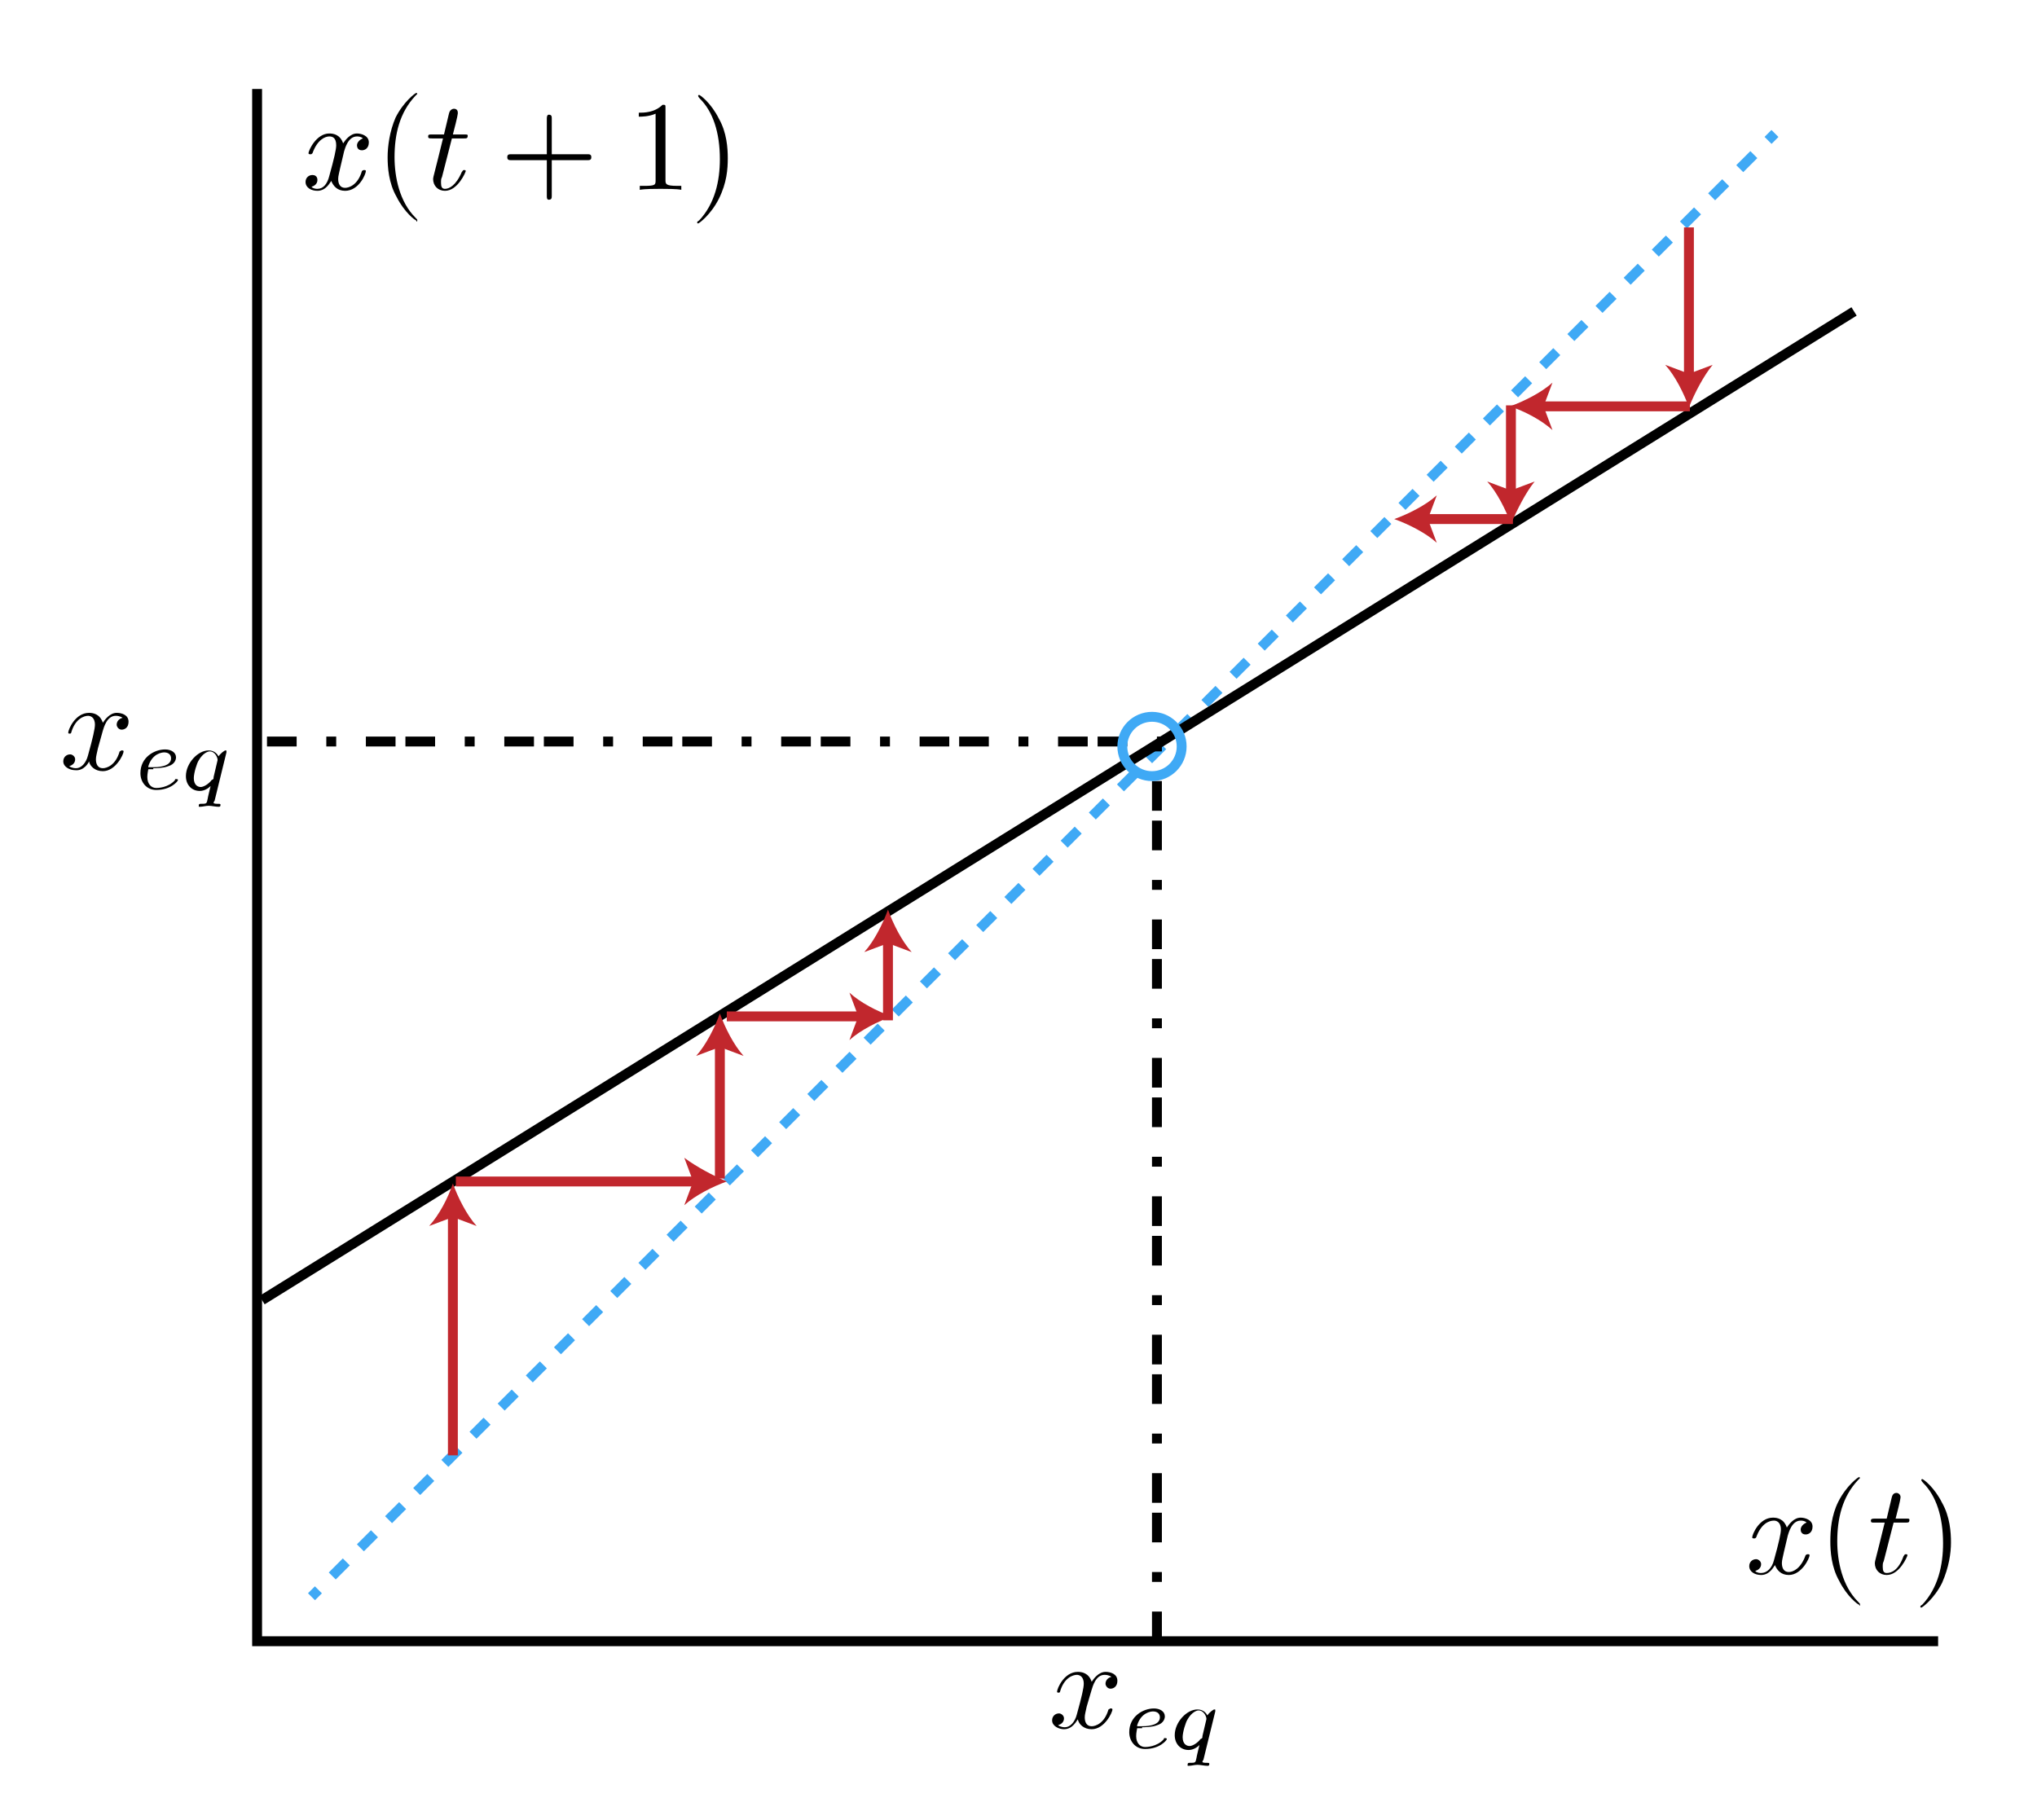
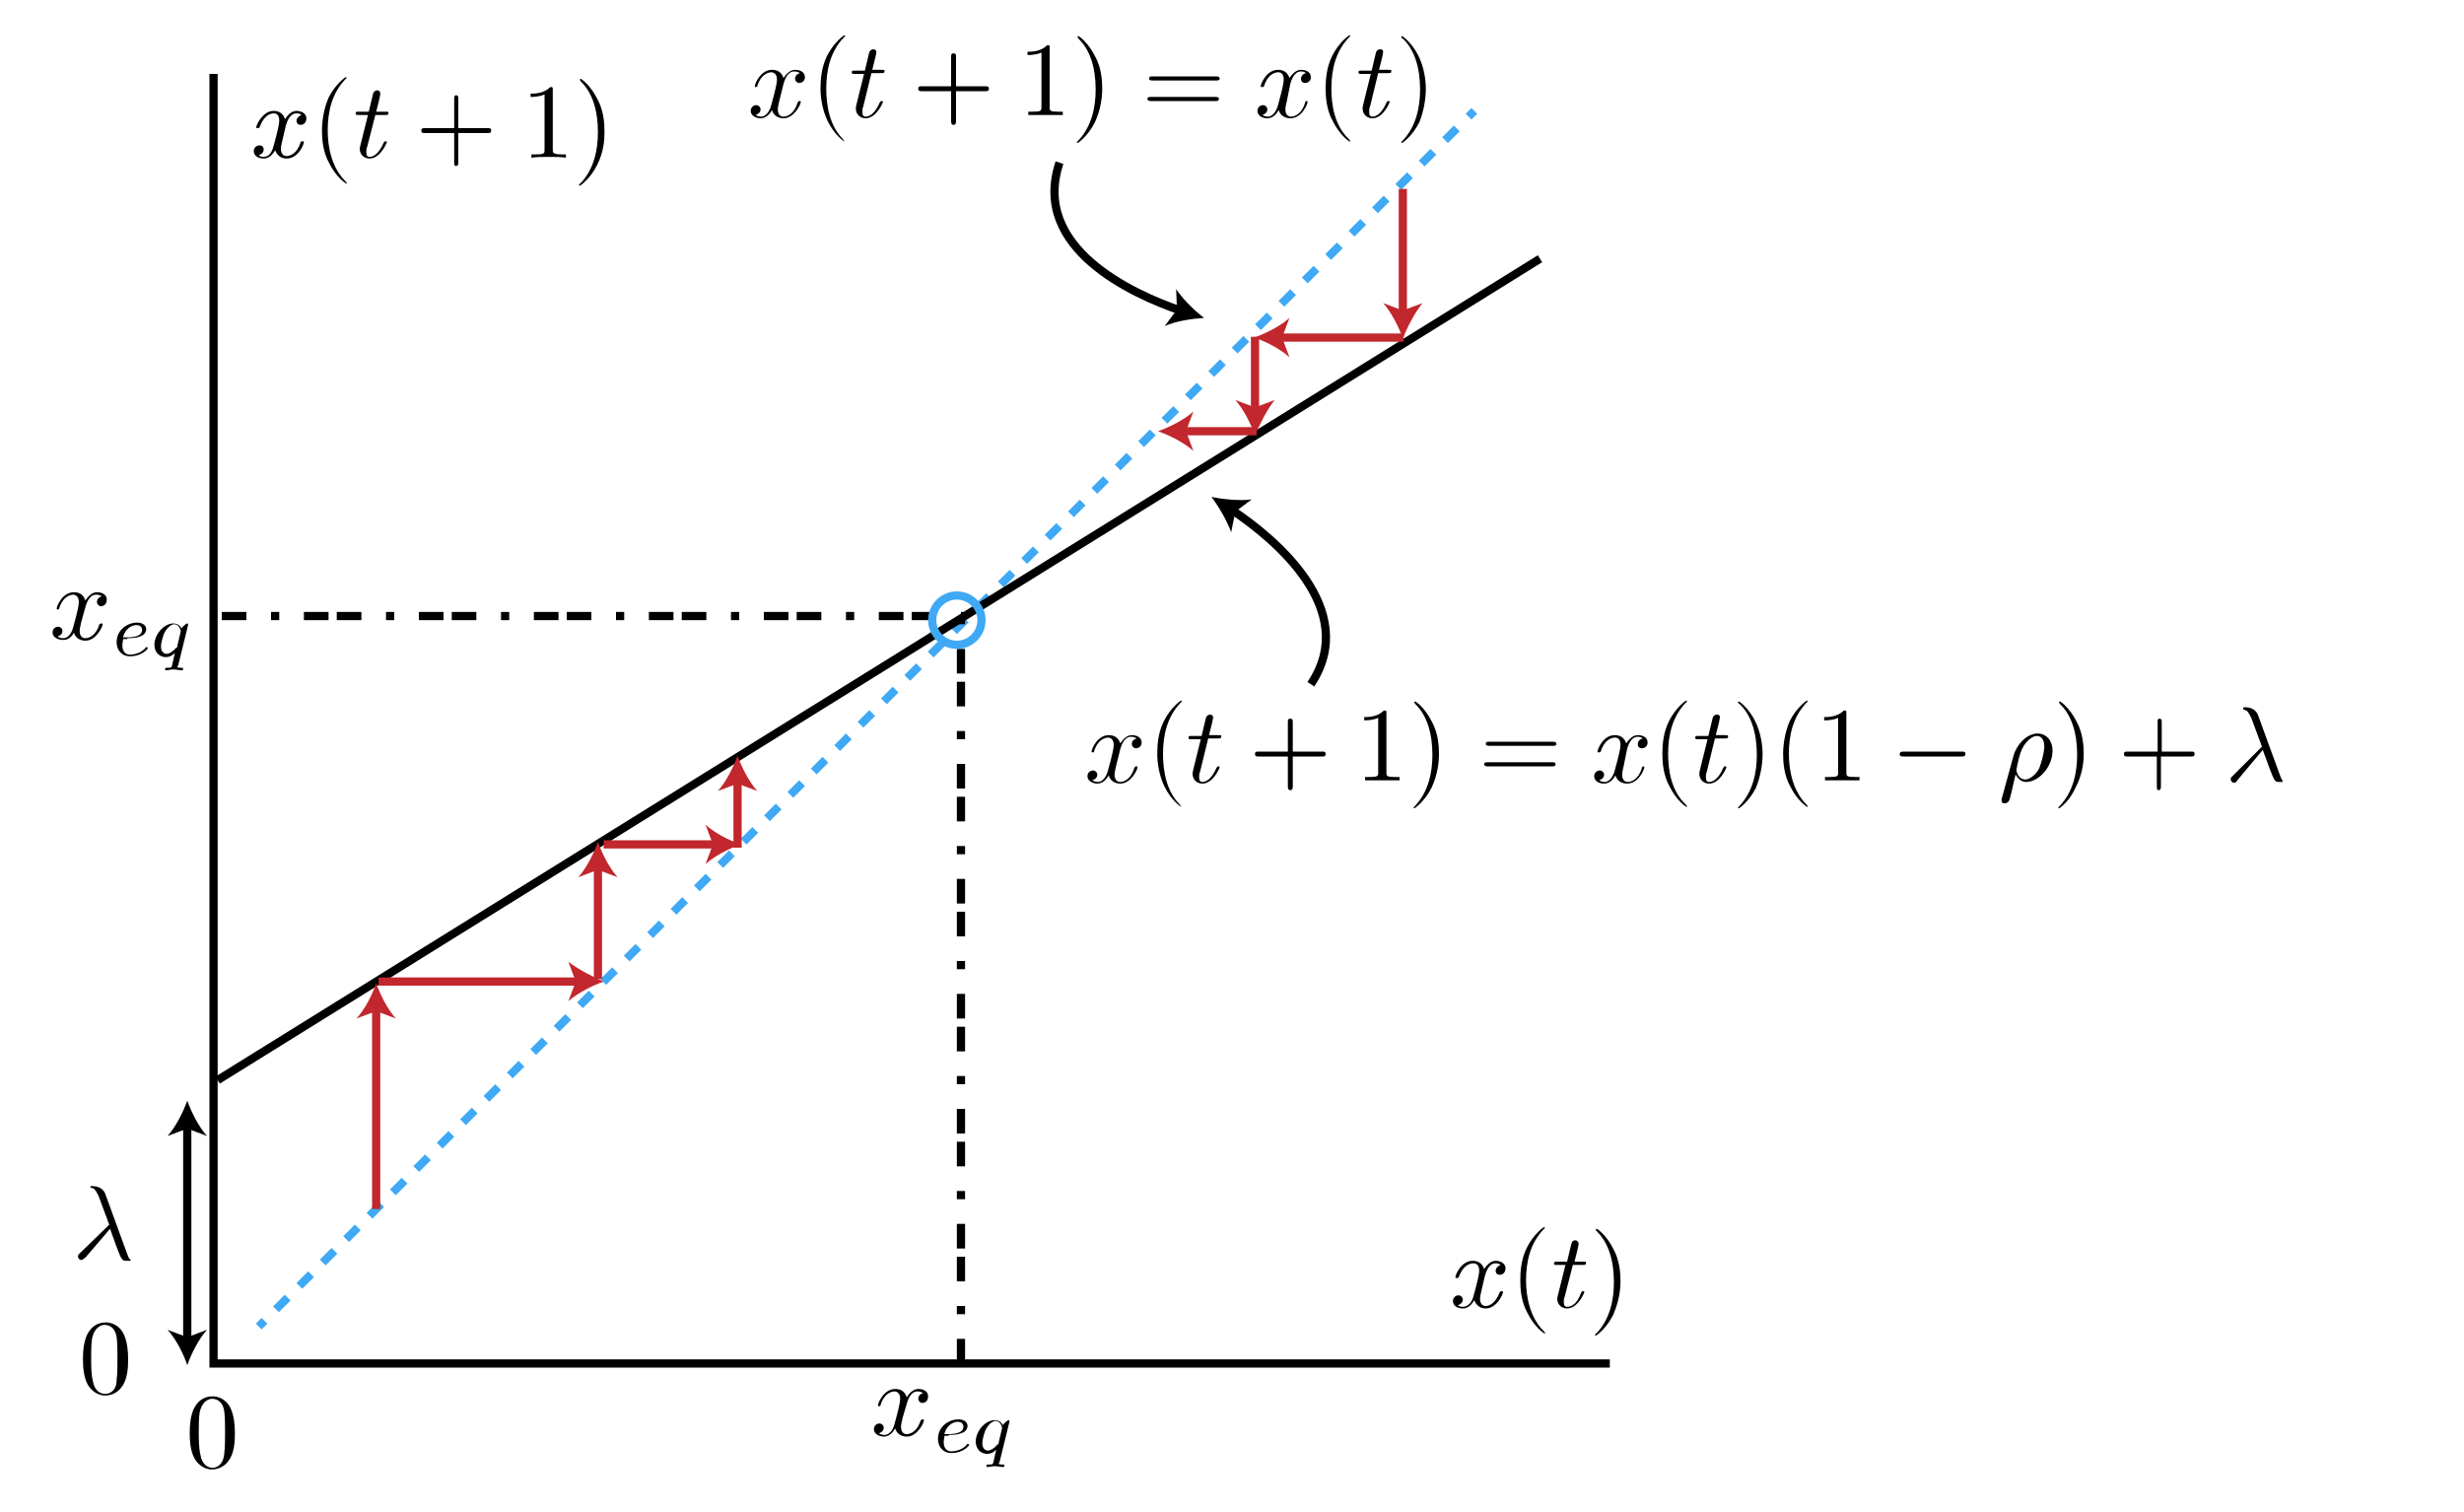
- <svg xmlns="http://www.w3.org/2000/svg" xmlns:xlink="http://www.w3.org/1999/xlink" version="1.1" id="Layer_1" x="0px" y="0px" viewBox="0 0 206 184" style="enable-background:new 0 0 206 184;" xml:space="preserve">
+ <svg xmlns="http://www.w3.org/2000/svg" xmlns:xlink="http://www.w3.org/1999/xlink" version="1.1" id="Layer_1" x="0px" y="0px" viewBox="0 0 300 184" style="enable-background:new 0 0 300 184;" xml:space="preserve">
  <style type="text/css">
	.st0{fill:none;stroke:#000000;stroke-miterlimit:10;}
	.st1{fill:none;stroke:#3FA9F5;stroke-miterlimit:10;}
	.st2{fill:none;stroke:#3FA9F5;stroke-miterlimit:10;stroke-dasharray:2.013,2.013;}
	.st3{clip-path:url(#SVGID_2_);}
	.st4{clip-path:url(#SVGID_4_);}
	.st5{clip-path:url(#SVGID_6_);}
	.st6{clip-path:url(#SVGID_8_);}
	.st7{fill:none;stroke:#000000;stroke-miterlimit:10;stroke-dasharray:3,3,1;}
	.st8{fill:none;stroke:#C1272D;stroke-miterlimit:10;}
	.st9{fill:#C1272D;}
+ 	.st10{clip-path:url(#SVGID_10_);}
+ 	.st11{clip-path:url(#SVGID_12_);}
+ 	.st12{clip-path:url(#SVGID_14_);}
+ 	.st13{clip-path:url(#SVGID_16_);}
+ 	.st14{clip-path:url(#SVGID_18_);}
</style>
  <polyline class="st0" points="26,9 26,166 196,166 " />
  <g>
    <g>
      <line class="st1" x1="31.5" y1="161.5" x2="32.2" y2="160.8" />
      <line class="st2" x1="33.6" y1="159.4" x2="178.1" y2="14.9" />
      <line class="st1" x1="178.8" y1="14.2" x2="179.5" y2="13.5" />
    </g>
  </g>
  <line class="st0" x1="26.5" y1="131.5" x2="187.5" y2="31.5" />
  <g>
    <defs>
      <rect id="SVGID_1_" x="29.9" y="9.2" width="44" height="14" />
    </defs>
    <clipPath id="SVGID_2_">
      <use xlink:href="#SVGID_1_" style="overflow:visible;" />
    </clipPath>
    <path class="st3" d="M34.8,15.3c0.1-0.3,0.4-1.5,1.3-1.5c0.1,0,0.4,0,0.6,0.2c-0.3,0.1-0.6,0.4-0.6,0.7c0,0.2,0.1,0.5,0.5,0.5   c0.3,0,0.7-0.2,0.7-0.8c0-0.7-0.8-0.9-1.2-0.9c-0.7,0-1.2,0.7-1.4,1c-0.3-0.9-1-1-1.4-1c-1.3,0-2.1,1.7-2.1,2   c0,0.1,0.1,0.1,0.2,0.1c0.1,0,0.1,0,0.2-0.1c0.5-1.4,1.3-1.7,1.7-1.7c0.3,0,0.7,0.1,0.7,0.9c0,0.4-0.2,1.3-0.7,3.1   c-0.2,0.8-0.6,1.3-1.2,1.3c-0.1,0-0.4,0-0.6-0.2c0.3-0.1,0.6-0.3,0.6-0.7s-0.3-0.5-0.5-0.5c-0.4,0-0.7,0.3-0.7,0.7   c0,0.6,0.6,0.9,1.2,0.9c0.9,0,1.3-0.9,1.4-1c0.2,0.5,0.6,1,1.4,1c1.4,0,2.1-1.7,2.1-2c0-0.1-0.1-0.1-0.2-0.1   c-0.1,0-0.2,0.1-0.2,0.1c-0.4,1.4-1.3,1.7-1.7,1.7c-0.5,0-0.7-0.4-0.7-0.9c0-0.3,0.1-0.6,0.2-1.1L34.8,15.3" />
    <path class="st3" d="M42.2,22.3c0-0.1,0-0.1-0.2-0.3c-1.6-1.6-2.1-4.1-2.1-6.1c0-2.3,0.5-4.5,2.1-6.2c0.2-0.2,0.2-0.2,0.2-0.2   c0-0.1-0.1-0.1-0.1-0.1c-0.1,0-1.3,0.9-2.1,2.5c-0.6,1.4-0.8,2.9-0.8,4c0,1,0.1,2.6,0.9,4c0.8,1.6,1.9,2.4,2,2.4   C42.1,22.5,42.2,22.4,42.2,22.3" />
    <path class="st3" d="M45.7,14h1.2c0.3,0,0.4,0,0.4-0.3c0-0.1-0.1-0.1-0.4-0.1h-1.1c0.5-1.9,0.5-2.1,0.5-2.2c0-0.2-0.1-0.4-0.4-0.4   c0,0-0.4,0-0.5,0.5l-0.5,2.1h-1.2c-0.3,0-0.4,0-0.4,0.2c0,0.2,0.1,0.2,0.4,0.2h1.1c-0.9,3.7-1,3.9-1,4.1c0,0.7,0.5,1.2,1.2,1.2   c1.3,0,2.1-1.9,2.1-2c0-0.1-0.1-0.1-0.2-0.1c-0.1,0-0.1,0.1-0.2,0.2c-0.6,1.4-1.3,1.7-1.7,1.7c-0.3,0-0.4-0.2-0.4-0.6   c0-0.3,0-0.4,0.1-0.6L45.7,14" />
    <path class="st3" d="M55.8,16.2h3.6c0.2,0,0.4,0,0.4-0.3s-0.2-0.3-0.4-0.3h-3.6v-3.6c0-0.2,0-0.4-0.3-0.4c-0.2,0-0.2,0.3-0.2,0.4   v3.6h-3.6c-0.2,0-0.4,0-0.4,0.3s0.2,0.3,0.4,0.3h3.6v3.6c0,0.2,0,0.4,0.2,0.4c0.3,0,0.3-0.2,0.3-0.4V16.2" />
    <path class="st3" d="M67.3,10.9c0-0.3,0-0.3-0.3-0.3c-0.8,0.8-1.9,0.8-2.4,0.8v0.4c0.3,0,1,0,1.7-0.3v6.7c0,0.5,0,0.6-1.2,0.6h-0.4   v0.4c0.5-0.1,1.6-0.1,2.1-0.1c0.5,0,1.7,0,2.1,0.1v-0.4h-0.4c-1.2,0-1.2-0.2-1.2-0.6V10.9" />
    <path class="st3" d="M73.6,16c0-1-0.1-2.6-0.9-4c-0.8-1.6-1.9-2.4-2-2.4c-0.1,0-0.1,0.1-0.1,0.1c0,0,0,0.1,0.2,0.3   c1.3,1.3,2,3.4,2,6.1c0,2.2-0.5,4.5-2.1,6.2c-0.2,0.1-0.2,0.2-0.2,0.2c0,0.1,0.1,0.1,0.1,0.1c0.1,0,1.3-0.9,2.1-2.5   C73.5,18.5,73.6,17.1,73.6,16" />
  </g>
  <g>
    <defs>
      <rect id="SVGID_3_" x="176.3" y="149.2" width="21" height="14" />
    </defs>
    <clipPath id="SVGID_4_">
      <use xlink:href="#SVGID_3_" style="overflow:visible;" />
    </clipPath>
    <path class="st4" d="M180.8,155.3c0.1-0.3,0.4-1.5,1.3-1.5c0.1,0,0.4,0,0.6,0.2c-0.3,0.1-0.6,0.4-0.6,0.7c0,0.2,0.1,0.5,0.5,0.5   c0.3,0,0.7-0.2,0.7-0.8c0-0.7-0.8-0.9-1.2-0.9c-0.7,0-1.2,0.7-1.4,1c-0.3-0.9-1-1-1.4-1c-1.4,0-2.1,1.7-2.1,2   c0,0.1,0.1,0.1,0.2,0.1c0.1,0,0.1,0,0.2-0.1c0.5-1.4,1.3-1.7,1.8-1.7c0.2,0,0.7,0.1,0.7,0.9c0,0.4-0.2,1.3-0.7,3.1   c-0.2,0.8-0.7,1.3-1.3,1.3c-0.1,0-0.4,0-0.6-0.2c0.3-0.1,0.6-0.3,0.6-0.7c0-0.3-0.3-0.5-0.5-0.5c-0.4,0-0.7,0.3-0.7,0.7   c0,0.6,0.6,0.9,1.2,0.9c0.9,0,1.3-0.9,1.4-1c0.2,0.5,0.6,1,1.4,1c1.3,0,2.1-1.7,2.1-2c0-0.1-0.1-0.1-0.2-0.1   c-0.1,0-0.2,0.1-0.2,0.1c-0.5,1.4-1.3,1.7-1.7,1.7c-0.5,0-0.7-0.4-0.7-0.9c0-0.3,0.1-0.6,0.2-1.1L180.8,155.3" />
    <path class="st4" d="M188.1,162.3c0-0.1,0-0.1-0.2-0.3c-1.6-1.6-2.1-4.1-2.1-6.1c0-2.3,0.5-4.5,2.1-6.2c0.2-0.2,0.2-0.2,0.2-0.2   c0-0.1-0.1-0.1-0.1-0.1c-0.1,0-1.3,0.9-2.1,2.5c-0.7,1.4-0.8,2.9-0.8,4c0,1,0.1,2.6,0.9,4c0.8,1.6,1.9,2.4,2,2.4   C188.1,162.5,188.1,162.4,188.1,162.3" />
    <path class="st4" d="M191.5,154h1.2c0.3,0,0.4,0,0.4-0.3c0-0.1-0.1-0.1-0.3-0.1h-1.1c0.5-1.9,0.5-2.1,0.5-2.2   c0-0.2-0.2-0.4-0.4-0.4c-0.1,0-0.4,0-0.5,0.5l-0.5,2.1h-1.2c-0.2,0-0.4,0-0.4,0.2c0,0.2,0.1,0.2,0.3,0.2h1.1c-0.9,3.7-1,3.9-1,4.1   c0,0.7,0.5,1.2,1.2,1.2c1.3,0,2.1-1.9,2.1-2c0-0.1-0.1-0.1-0.2-0.1c-0.1,0-0.1,0.1-0.2,0.2c-0.5,1.4-1.2,1.7-1.7,1.7   c-0.3,0-0.4-0.2-0.4-0.6c0-0.3,0-0.4,0.1-0.6L191.5,154" />
    <path class="st4" d="M197.3,156c0-1-0.1-2.6-0.9-4c-0.8-1.6-1.9-2.4-2-2.4c-0.1,0-0.1,0.1-0.1,0.1c0,0,0,0.1,0.2,0.3   c1.3,1.3,2,3.4,2,6.1c0,2.2-0.5,4.5-2.1,6.2c-0.2,0.1-0.2,0.2-0.2,0.2c0,0.1,0.1,0.1,0.1,0.1c0.1,0,1.3-0.9,2.1-2.5   C197.1,158.5,197.3,157.1,197.3,156" />
  </g>
  <g>
    <defs>
      <rect id="SVGID_5_" x="106.1" y="168.3" width="17" height="10.8" />
    </defs>
    <clipPath id="SVGID_6_">
      <use xlink:href="#SVGID_5_" style="overflow:visible;" />
    </clipPath>
    <path class="st5" d="M110.4,170.9c0.1-0.3,0.4-1.5,1.3-1.5c0.1,0,0.4,0,0.7,0.2c-0.4,0.1-0.6,0.4-0.6,0.7c0,0.2,0.2,0.5,0.5,0.5   c0.3,0,0.7-0.2,0.7-0.8c0-0.7-0.7-0.9-1.2-0.9c-0.7,0-1.2,0.7-1.4,1c-0.3-0.9-1-1-1.4-1c-1.4,0-2.1,1.7-2.1,2   c0,0.1,0.1,0.1,0.1,0.1c0.1,0,0.2,0,0.2-0.1c0.4-1.4,1.3-1.7,1.7-1.7c0.2,0,0.7,0.1,0.7,0.9c0,0.4-0.2,1.3-0.7,3.1   c-0.2,0.8-0.7,1.3-1.2,1.3c-0.1,0-0.4,0-0.7-0.2c0.3-0.1,0.6-0.3,0.6-0.7c0-0.3-0.3-0.5-0.5-0.5c-0.4,0-0.7,0.3-0.7,0.7   c0,0.6,0.7,0.9,1.2,0.9c0.9,0,1.3-0.9,1.4-1c0.1,0.5,0.6,1,1.4,1c1.3,0,2.1-1.7,2.1-2c0-0.1-0.1-0.1-0.2-0.1   c-0.1,0-0.1,0.1-0.2,0.1c-0.4,1.4-1.3,1.7-1.7,1.7c-0.5,0-0.7-0.4-0.7-0.9c0-0.3,0.1-0.6,0.2-1.1L110.4,170.9" />
    <path class="st5" d="M115,174.5c0.4-1.3,1.4-1.4,1.6-1.4c0.4,0,0.7,0.2,0.7,0.6c0,0.9-1.5,0.9-1.9,0.9H115 M115.5,174.7   c0.2,0,1,0,1.5-0.2c0.7-0.2,0.8-0.7,0.8-0.9c0-0.5-0.5-0.8-1.1-0.8c-1.1,0-2.5,0.8-2.5,2.4c0,0.9,0.6,1.7,1.6,1.7   c1.5,0,2.2-0.9,2.2-1c0-0.1-0.1-0.1-0.2-0.1c-0.1,0-0.1,0-0.1,0.1c-0.7,0.8-1.8,0.8-1.9,0.8c-0.5,0-0.9-0.4-0.9-1.1   c0-0.1,0-0.3,0.1-0.8H115.5z" />
    <path class="st5" d="M121.6,175.6c0,0.2,0,0.2-0.2,0.3c-0.3,0.4-0.8,0.7-1.1,0.7c-0.3,0-0.7-0.2-0.7-0.9c0-0.5,0.3-1.5,0.5-1.8   c0.4-0.7,0.9-0.9,1.1-0.9c0.6,0,0.8,0.7,0.8,0.8c0,0,0,0.1,0,0.1L121.6,175.6 M122.9,173.1c0-0.1,0-0.1,0-0.1c0-0.1,0-0.1-0.1-0.1   c-0.1,0-0.5,0.3-0.7,0.6c-0.1-0.2-0.4-0.6-1-0.6c-1.1,0-2.3,1.3-2.3,2.6c0,0.9,0.6,1.5,1.4,1.5c0.5,0,0.9-0.3,1.1-0.5   c0,0-0.3,1.2-0.3,1.3c-0.1,0.5-0.1,0.5-0.7,0.5c-0.1,0-0.2,0-0.2,0.2c0,0.1,0,0.1,0.1,0.1c0.3,0,0.6-0.1,0.9-0.1   c0.3,0,0.7,0.1,1,0.1c0.1,0,0.2,0,0.2-0.2c0-0.1-0.1-0.1-0.2-0.1c-0.2,0-0.5,0-0.5-0.1c0,0,0-0.1,0.1-0.2L122.9,173.1z" />
  </g>
  <g>
    <defs>
      <rect id="SVGID_7_" x="6.1" y="71.3" width="17" height="10.8" />
    </defs>
    <clipPath id="SVGID_8_">
      <use xlink:href="#SVGID_7_" style="overflow:visible;" />
    </clipPath>
    <path class="st6" d="M10.4,73.9c0.1-0.3,0.4-1.5,1.3-1.5c0.1,0,0.4,0,0.7,0.2c-0.4,0.1-0.6,0.4-0.6,0.7c0,0.2,0.2,0.5,0.5,0.5   c0.3,0,0.7-0.2,0.7-0.8c0-0.7-0.7-0.9-1.2-0.9c-0.7,0-1.2,0.7-1.4,1c-0.3-0.9-1-1-1.4-1c-1.4,0-2.1,1.7-2.1,2   c0,0.1,0.1,0.1,0.1,0.1c0.1,0,0.2,0,0.2-0.1c0.4-1.4,1.3-1.7,1.7-1.7c0.2,0,0.7,0.1,0.7,0.9c0,0.4-0.2,1.3-0.7,3.1   c-0.2,0.8-0.7,1.3-1.2,1.3c-0.1,0-0.4,0-0.7-0.2c0.3-0.1,0.6-0.3,0.6-0.7c0-0.3-0.3-0.5-0.5-0.5c-0.4,0-0.7,0.3-0.7,0.7   c0,0.6,0.7,0.9,1.2,0.9C8.5,78,9,77.1,9,77c0.1,0.5,0.6,1,1.4,1c1.3,0,2.1-1.7,2.1-2c0-0.1-0.1-0.1-0.2-0.1c-0.1,0-0.1,0.1-0.2,0.1   c-0.4,1.4-1.3,1.7-1.7,1.7c-0.5,0-0.7-0.4-0.7-0.9c0-0.3,0.1-0.6,0.2-1.1L10.4,73.9" />
    <path class="st6" d="M15,77.5c0.4-1.3,1.4-1.4,1.6-1.4c0.4,0,0.7,0.2,0.7,0.6c0,0.9-1.5,0.9-1.9,0.9H15 M15.5,77.7   c0.2,0,1,0,1.5-0.2c0.7-0.2,0.8-0.7,0.8-0.9c0-0.5-0.5-0.8-1.1-0.8c-1.1,0-2.5,0.8-2.5,2.4c0,0.9,0.6,1.7,1.6,1.7   c1.5,0,2.2-0.9,2.2-1c0-0.1-0.1-0.1-0.2-0.1c-0.1,0-0.1,0-0.1,0.1c-0.7,0.8-1.8,0.8-1.9,0.8c-0.5,0-0.9-0.4-0.9-1.1   c0-0.1,0-0.3,0.1-0.8H15.5z" />
    <path class="st6" d="M21.6,78.6c0,0.2,0,0.2-0.2,0.3c-0.3,0.4-0.8,0.7-1.1,0.7c-0.3,0-0.7-0.2-0.7-0.9c0-0.5,0.3-1.5,0.5-1.8   c0.4-0.7,0.9-0.9,1.1-0.9c0.6,0,0.8,0.7,0.8,0.8c0,0,0,0.1,0,0.1L21.6,78.6 M22.9,76.1c0-0.1,0-0.1,0-0.1c0-0.1,0-0.1-0.1-0.1   c-0.1,0-0.5,0.3-0.7,0.6c-0.1-0.2-0.4-0.6-1-0.6c-1.1,0-2.3,1.3-2.3,2.6c0,0.9,0.6,1.5,1.4,1.5c0.5,0,0.9-0.3,1.1-0.5   c0,0-0.3,1.2-0.3,1.3c-0.1,0.5-0.1,0.5-0.7,0.5c-0.1,0-0.2,0-0.2,0.2c0,0.1,0,0.1,0.1,0.1c0.3,0,0.6-0.1,0.9-0.1   c0.3,0,0.7,0.1,1,0.1c0.1,0,0.2,0,0.2-0.2c0-0.1-0.1-0.1-0.2-0.1c-0.2,0-0.5,0-0.5-0.1c0,0,0-0.1,0.1-0.2L22.9,76.1z" />
  </g>
  <polyline class="st7" points="27,75 117,75 117,166 " />
  <g>
    <g>
      <line class="st8" x1="45.8" y1="147.2" x2="45.8" y2="122.8" />
      <g>
        <path class="st9" d="M45.8,119.7c0.5,1.4,1.4,3.2,2.4,4.3l-2.4-0.9l-2.4,0.9C44.4,122.9,45.3,121.2,45.8,119.7z" />
      </g>
    </g>
  </g>
  <g>
    <g>
      <line class="st8" x1="170.8" y1="23" x2="170.8" y2="38.1" />
      <g>
        <path class="st9" d="M170.8,41.2c-0.5-1.4-1.4-3.2-2.4-4.3l2.4,0.9l2.4-0.9C172.3,38,171.4,39.7,170.8,41.2z" />
      </g>
    </g>
  </g>
  <g>
    <g>
      <line class="st8" x1="170.9" y1="41.1" x2="155.8" y2="41.1" />
      <g>
        <path class="st9" d="M152.7,41.1c1.4-0.5,3.2-1.4,4.3-2.4l-0.9,2.4l0.9,2.4C155.9,42.5,154.2,41.6,152.7,41.1z" />
      </g>
    </g>
  </g>
  <g>
    <g>
      <line class="st8" x1="152.8" y1="41" x2="152.8" y2="50" />
      <g>
        <path class="st9" d="M152.8,53c-0.5-1.4-1.4-3.2-2.4-4.3l2.4,0.9l2.4-0.9C154.3,49.8,153.4,51.6,152.8,53z" />
      </g>
    </g>
  </g>
  <g>
    <g>
      <line class="st8" x1="153" y1="52.5" x2="144" y2="52.5" />
      <g>
        <path class="st9" d="M141,52.5c1.4-0.5,3.2-1.4,4.3-2.4l-0.9,2.4l0.9,2.4C144.2,53.9,142.4,53,141,52.5z" />
      </g>
    </g>
  </g>
  <g>
    <g>
      <line class="st8" x1="46.1" y1="119.5" x2="70.5" y2="119.5" />
      <g>
        <path class="st9" d="M73.5,119.5c-1.4,0.5-3.2,1.4-4.3,2.4l0.9-2.4l-0.9-2.4C70.4,118,72.1,118.9,73.5,119.5z" />
      </g>
    </g>
  </g>
  <g>
    <g>
      <line class="st8" x1="72.8" y1="119.2" x2="72.8" y2="105.5" />
      <g>
        <path class="st9" d="M72.8,102.5c0.5,1.4,1.4,3.2,2.4,4.3l-2.4-0.9l-2.4,0.9C71.4,105.7,72.3,103.9,72.8,102.5z" />
      </g>
    </g>
  </g>
  <g>
    <g>
      <line class="st8" x1="73.5" y1="102.8" x2="87.1" y2="102.8" />
      <g>
        <path class="st9" d="M90.2,102.8c-1.4,0.5-3.2,1.4-4.3,2.4l0.9-2.4l-0.9-2.4C87,101.4,88.7,102.3,90.2,102.8z" />
      </g>
    </g>
  </g>
  <g>
    <g>
      <line class="st8" x1="89.8" y1="103.2" x2="89.8" y2="95" />
      <g>
        <path class="st9" d="M89.8,92c0.5,1.4,1.4,3.2,2.4,4.3l-2.4-0.9l-2.4,0.9C88.4,95.2,89.3,93.4,89.8,92z" />
      </g>
    </g>
  </g>
  <circle class="st1" cx="116.5" cy="75.5" r="3" />
+   <g>
+     <defs>
+       <rect id="SVGID_9_" x="132.1" y="85.2" width="145.8" height="13.9" />
+     </defs>
+     <clipPath id="SVGID_10_">
+       <use xlink:href="#SVGID_9_" style="overflow:visible;" />
+     </clipPath>
+     <path class="st10" d="M136.4,91.2c0.1-0.3,0.4-1.5,1.3-1.5c0.1,0,0.4,0,0.7,0.2c-0.4,0.1-0.6,0.4-0.6,0.7c0,0.2,0.2,0.5,0.5,0.5   c0.3,0,0.7-0.2,0.7-0.7c0-0.7-0.7-0.9-1.2-0.9c-0.7,0-1.2,0.7-1.4,1c-0.3-0.9-1-1-1.4-1c-1.4,0-2.1,1.7-2.1,2   c0,0.1,0.1,0.1,0.1,0.1c0.1,0,0.2,0,0.2-0.1c0.4-1.4,1.3-1.7,1.7-1.7c0.2,0,0.7,0.1,0.7,0.9c0,0.4-0.2,1.3-0.7,3.1   c-0.2,0.8-0.7,1.4-1.2,1.4c-0.1,0-0.4,0-0.7-0.2c0.3-0.1,0.6-0.3,0.6-0.7c0-0.3-0.3-0.5-0.5-0.5c-0.4,0-0.7,0.3-0.7,0.7   c0,0.6,0.7,0.9,1.2,0.9c0.9,0,1.3-0.9,1.4-1c0.1,0.5,0.6,1,1.4,1c1.3,0,2.1-1.7,2.1-2c0-0.1-0.1-0.1-0.2-0.1   c-0.1,0-0.1,0.1-0.2,0.2c-0.4,1.4-1.3,1.7-1.7,1.7c-0.5,0-0.7-0.4-0.7-0.9c0-0.3,0.1-0.6,0.2-1.1L136.4,91.2" />
+     <path class="st10" d="M143.8,98.2c0,0,0-0.1-0.2-0.3c-1.6-1.6-2-4.1-2-6.1c0-2.3,0.5-4.5,2.1-6.2c0.2-0.2,0.2-0.2,0.2-0.2   c0-0.1-0.1-0.1-0.1-0.1c-0.1,0-1.3,0.9-2.1,2.5c-0.7,1.4-0.8,2.9-0.8,4c0,1,0.2,2.6,0.9,4c0.8,1.6,1.9,2.4,2,2.4   C143.7,98.3,143.8,98.3,143.8,98.2" />
+     <path class="st10" d="M147.1,89.9h1.2c0.3,0,0.4,0,0.4-0.3c0-0.1-0.1-0.1-0.4-0.1h-1.1c0.5-1.9,0.5-2.1,0.5-2.2   c0-0.2-0.2-0.3-0.4-0.3c0,0-0.4,0-0.5,0.5l-0.5,2.1h-1.2c-0.3,0-0.4,0-0.4,0.2c0,0.2,0.1,0.2,0.4,0.2h1.1c-0.9,3.7-1,3.9-1,4.2   c0,0.7,0.5,1.2,1.2,1.2c1.3,0,2.1-1.9,2.1-2c0-0.1-0.1-0.1-0.2-0.1c-0.1,0-0.1,0.1-0.2,0.2c-0.6,1.4-1.3,1.7-1.7,1.7   c-0.3,0-0.4-0.2-0.4-0.6c0-0.3,0-0.4,0.1-0.6L147.1,89.9" />
+     <path class="st10" d="M157.4,92.1h3.6c0.2,0,0.4,0,0.4-0.3c0-0.3-0.2-0.3-0.4-0.3h-3.6v-3.6c0-0.2,0-0.4-0.3-0.4   c-0.3,0-0.3,0.2-0.3,0.4v3.6h-3.6c-0.2,0-0.4,0-0.4,0.3c0,0.3,0.2,0.3,0.4,0.3h3.6v3.6c0,0.2,0,0.5,0.3,0.5c0.3,0,0.3-0.3,0.3-0.5   V92.1" />
+     <path class="st10" d="M168.8,86.8c0-0.3,0-0.3-0.3-0.3c-0.8,0.8-1.9,0.8-2.4,0.8v0.4c0.3,0,1,0,1.7-0.3V94c0,0.5,0,0.6-1.2,0.6   h-0.4v0.4c0.5,0,1.6,0,2.1,0c0.5,0,1.7,0,2.1,0v-0.4H170c-1.2,0-1.2-0.1-1.2-0.6V86.8" />
+     <path class="st10" d="M175.2,91.8c0-1-0.1-2.6-0.9-4c-0.8-1.6-1.9-2.4-2-2.4c-0.1,0-0.1,0.1-0.1,0.1c0,0,0,0.1,0.2,0.3   c1.3,1.3,2,3.4,2,6.1c0,2.2-0.5,4.5-2.1,6.2c-0.2,0.2-0.2,0.2-0.2,0.2c0,0.1,0.1,0.1,0.1,0.1c0.1,0,1.3-0.9,2.1-2.5   C175,94.4,175.2,92.9,175.2,91.8" />
+     <path class="st10" d="M189,93.3c0.2,0,0.4,0,0.4-0.3c0-0.2-0.3-0.2-0.5-0.2h-7.7c-0.2,0-0.5,0-0.5,0.2c0,0.3,0.3,0.3,0.4,0.3H189    M189,90.8c0.2,0,0.5,0,0.5-0.2c0-0.3-0.3-0.3-0.4-0.3h-7.8c-0.2,0-0.4,0-0.4,0.3c0,0.2,0.3,0.2,0.5,0.2H189z" />
+     <path class="st10" d="M198.1,91.2c0.1-0.3,0.4-1.5,1.3-1.5c0.1,0,0.4,0,0.6,0.2c-0.4,0.1-0.6,0.4-0.6,0.7c0,0.2,0.1,0.5,0.5,0.5   c0.3,0,0.7-0.2,0.7-0.7c0-0.7-0.7-0.9-1.2-0.9c-0.7,0-1.2,0.7-1.4,1c-0.3-0.9-1-1-1.4-1c-1.4,0-2.1,1.7-2.1,2   c0,0.1,0.1,0.1,0.2,0.1c0.1,0,0.1,0,0.2-0.1c0.4-1.4,1.3-1.7,1.7-1.7c0.3,0,0.7,0.1,0.7,0.9c0,0.4-0.2,1.3-0.7,3.1   c-0.2,0.8-0.7,1.4-1.2,1.4c-0.1,0-0.4,0-0.7-0.2c0.3-0.1,0.6-0.3,0.6-0.7c0-0.3-0.3-0.5-0.5-0.5c-0.4,0-0.7,0.3-0.7,0.7   c0,0.6,0.6,0.9,1.2,0.9c0.9,0,1.3-0.9,1.4-1c0.1,0.5,0.6,1,1.4,1c1.4,0,2.1-1.7,2.1-2c0-0.1-0.1-0.1-0.1-0.1   c-0.1,0-0.2,0.1-0.2,0.2c-0.4,1.4-1.3,1.7-1.7,1.7c-0.5,0-0.7-0.4-0.7-0.9c0-0.3,0.1-0.6,0.2-1.1L198.1,91.2" />
+     <path class="st10" d="M205.4,98.2c0,0,0-0.1-0.2-0.3c-1.7-1.6-2.1-4.1-2.1-6.1c0-2.3,0.5-4.5,2.1-6.2c0.2-0.2,0.2-0.2,0.2-0.2   c0-0.1-0.1-0.1-0.1-0.1c-0.1,0-1.3,0.9-2.1,2.5c-0.7,1.4-0.8,2.9-0.8,4c0,1,0.1,2.6,0.9,4c0.8,1.6,1.9,2.4,2,2.4   C205.4,98.3,205.4,98.3,205.4,98.2" />
+     <path class="st10" d="M208.8,89.9h1.2c0.3,0,0.4,0,0.4-0.3c0-0.1-0.1-0.1-0.4-0.1h-1.1c0.5-1.9,0.5-2.1,0.5-2.2   c0-0.2-0.1-0.3-0.4-0.3c0,0-0.4,0-0.5,0.5l-0.5,2.1h-1.2c-0.3,0-0.4,0-0.4,0.2c0,0.2,0.1,0.2,0.4,0.2h1.1c-0.9,3.7-1,3.9-1,4.2   c0,0.7,0.5,1.2,1.2,1.2c1.3,0,2.1-1.9,2.1-2c0-0.1-0.1-0.1-0.2-0.1c-0.1,0-0.1,0.1-0.2,0.2c-0.6,1.4-1.3,1.7-1.7,1.7   c-0.3,0-0.4-0.2-0.4-0.6c0-0.3,0-0.4,0.1-0.6L208.8,89.9" />
+     <path class="st10" d="M214.6,91.8c0-1-0.2-2.6-0.9-4c-0.8-1.6-1.9-2.4-2-2.4c-0.1,0-0.1,0.1-0.1,0.1c0,0,0,0.1,0.3,0.3   c1.3,1.3,2,3.4,2,6.1c0,2.2-0.5,4.5-2.1,6.2c-0.2,0.2-0.2,0.2-0.2,0.2c0,0.1,0.1,0.1,0.1,0.1c0.1,0,1.3-0.9,2.1-2.5   C214.4,94.4,214.6,92.9,214.6,91.8" />
+     <path class="st10" d="M220.1,98.2c0,0,0-0.1-0.2-0.3c-1.6-1.6-2.1-4.1-2.1-6.1c0-2.3,0.5-4.5,2.1-6.2c0.2-0.2,0.2-0.2,0.2-0.2   c0-0.1-0.1-0.1-0.1-0.1c-0.1,0-1.3,0.9-2.1,2.5c-0.6,1.4-0.8,2.9-0.8,4c0,1,0.1,2.6,0.9,4c0.8,1.6,1.9,2.4,2,2.4   C220.1,98.3,220.1,98.3,220.1,98.2" />
+     <path class="st10" d="M224.8,86.8c0-0.3,0-0.3-0.3-0.3c-0.8,0.8-1.9,0.8-2.4,0.8v0.4c0.3,0,1,0,1.7-0.3V94c0,0.5,0,0.6-1.2,0.6   h-0.4v0.4c0.5,0,1.6,0,2.1,0c0.5,0,1.7,0,2.1,0v-0.4H226c-1.2,0-1.2-0.1-1.2-0.6V86.8" />
+     <path class="st10" d="M238.8,92.1c0.2,0,0.5,0,0.5-0.3c0-0.3-0.2-0.3-0.5-0.3h-7c-0.2,0-0.5,0-0.5,0.3c0,0.3,0.2,0.3,0.5,0.3H238.8   " />
+     <path class="st10" d="M246.6,94.9c-0.9,0-1.1-1-1.1-1.2c0-0.1,0.1-0.3,0.1-0.5c0.3-1.4,0.5-1.9,0.8-2.4c0.6-0.9,1.2-1.2,1.6-1.2   c0.5,0,0.9,0.4,0.9,1.3c0,0.7-0.4,2.2-0.7,2.8C247.7,94.5,247,94.9,246.6,94.9 M243.7,97.3c0,0.2,0,0.2,0,0.2   c0,0.2,0.1,0.3,0.4,0.3c0.3,0,0.4-0.2,0.5-0.3c0.1-0.1,0.5-1.9,0.8-3.2c0.3,0.5,0.7,0.9,1.3,0.9c1.5,0,3.2-1.8,3.2-3.8   c0-1.4-0.9-2.1-1.8-2.1c-1.3,0-2.6,1.3-3,2.9L243.7,97.3z" />
+     <path class="st10" d="M253.7,91.8c0-1-0.1-2.6-0.9-4c-0.8-1.6-1.9-2.4-2-2.4c-0.1,0-0.1,0.1-0.1,0.1c0,0,0,0.1,0.2,0.3   c1.3,1.3,2,3.4,2,6.1c0,2.2-0.5,4.5-2.1,6.2c-0.2,0.2-0.2,0.2-0.2,0.2c0,0.1,0.1,0.1,0.1,0.1c0.1,0,1.3-0.9,2-2.5   C253.5,94.4,253.7,92.9,253.7,91.8" />
+     <path class="st10" d="M263.2,92.1h3.6c0.2,0,0.4,0,0.4-0.3c0-0.3-0.2-0.3-0.4-0.3h-3.6v-3.6c0-0.2,0-0.4-0.3-0.4   c-0.2,0-0.2,0.2-0.2,0.4v3.6H259c-0.2,0-0.4,0-0.4,0.3c0,0.3,0.2,0.3,0.4,0.3h3.6v3.6c0,0.2,0,0.5,0.2,0.5c0.3,0,0.3-0.3,0.3-0.5   V92.1" />
+     <path class="st10" d="M275.5,91.3c0.5,1.4,1.2,3.3,1.4,3.6c0.2,0.3,0.3,0.3,0.7,0.3h0.3c0.1,0,0.1-0.1,0.1-0.1c0,0,0-0.1-0.1-0.1   c-0.1-0.1-0.2-0.3-0.3-0.6l-2.7-7.4c-0.3-0.7-1-0.9-1.6-0.9c-0.1,0-0.2,0-0.2,0.2c0,0.1,0.1,0.1,0.1,0.1c0.4,0.1,0.5,0.2,0.9,1   l1.3,3.5l-3.6,3.6c-0.2,0.2-0.2,0.2-0.2,0.4c0,0.2,0.2,0.4,0.4,0.4c0.2,0,0.3-0.1,0.4-0.3L275.5,91.3" />
+   </g>
+   <g>
+     <g>
+       <path class="st0" d="M159.6,83.3c6.1-9.1-4.5-17.8-9.6-21.2" />
+       <g>
+         <path d="M147.5,60.5c1.5,0.3,3.5,0.5,4.9,0.3l-2,1.5l-0.5,2.5C149.4,63.4,148.4,61.7,147.5,60.5z" />
+       </g>
+     </g>
+   </g>
+   <g>
+     <g>
+       <path class="st0" d="M129,19.8c-3.5,10.4,8.9,16,14.7,18" />
+       <g>
+         <path d="M146.6,38.7c-1.5,0.1-3.5,0.4-4.8,1l1.5-2l-0.1-2.5C144,36.4,145.4,37.8,146.6,38.7z" />
+       </g>
+     </g>
+   </g>
+   <g>
+     <defs>
+       <rect id="SVGID_11_" x="9.1" y="144.3" width="6.8" height="9.4" />
+     </defs>
+     <clipPath id="SVGID_12_">
+       <use xlink:href="#SVGID_11_" style="overflow:visible;" />
+     </clipPath>
+     <path class="st11" d="M13.4,149.6c0.5,1.4,1.2,3.4,1.4,3.6c0.2,0.3,0.3,0.3,0.7,0.3h0.3c0.1,0,0.1-0.1,0.1-0.1c0-0.1,0-0.1-0.1-0.1   c-0.1-0.1-0.2-0.3-0.3-0.6l-2.7-7.4c-0.3-0.7-1-0.9-1.6-0.9c-0.1,0-0.2,0-0.2,0.1c0,0.1,0.1,0.1,0.1,0.1c0.4,0.1,0.5,0.2,0.9,1   l1.3,3.5l-3.6,3.5c-0.2,0.2-0.2,0.2-0.2,0.4c0,0.2,0.2,0.4,0.4,0.4c0.2,0,0.3-0.2,0.5-0.3L13.4,149.6" />
+   </g>
+   <g>
+     <g>
+       <line class="st0" x1="22.8" y1="163.1" x2="22.8" y2="137" />
+       <g>
+         <path d="M22.8,166.2c0.5-1.4,1.4-3.2,2.4-4.3l-2.4,0.9l-2.4-0.9C21.4,163,22.3,164.7,22.8,166.2z" />
+       </g>
+       <g>
+         <path d="M22.8,134c0.5,1.4,1.4,3.2,2.4,4.3l-2.4-0.9l-2.4,0.9C21.4,137.2,22.3,135.4,22.8,134z" />
+       </g>
+     </g>
+   </g>
+   <g>
+     <defs>
+       <rect id="SVGID_13_" x="23" y="170" width="6" height="9" />
+     </defs>
+     <clipPath id="SVGID_14_">
+       <use xlink:href="#SVGID_13_" style="overflow:visible;" />
+     </clipPath>
+     <path class="st12" d="M25.9,178.7c-0.5,0-1.3-0.3-1.5-1.6c-0.2-0.8-0.2-2-0.2-2.7c0-0.8,0-1.7,0.1-2.4c0.3-1.5,1.2-1.7,1.5-1.7   c0.5,0,1.3,0.2,1.5,1.5c0.1,0.7,0.1,1.7,0.1,2.5c0,1,0,1.9-0.1,2.7C27.2,178.3,26.4,178.7,25.9,178.7 M28.6,174.5   c0-1-0.1-2.1-0.5-3c-0.6-1.3-1.7-1.5-2.2-1.5c-0.8,0-1.7,0.3-2.3,1.5c-0.4,0.9-0.5,1.9-0.5,3c0,1,0.1,2.2,0.6,3.1   c0.6,1,1.5,1.3,2.1,1.3c0.7,0,1.7-0.3,2.3-1.5C28.5,176.6,28.6,175.6,28.6,174.5z" />
+   </g>
+   <g>
+     <defs>
+       <rect id="SVGID_15_" x="10" y="161" width="6" height="9" />
+     </defs>
+     <clipPath id="SVGID_16_">
+       <use xlink:href="#SVGID_15_" style="overflow:visible;" />
+     </clipPath>
+     <path class="st13" d="M12.8,169.7c-0.5,0-1.3-0.3-1.5-1.6c-0.2-0.8-0.2-2-0.2-2.7c0-0.8,0-1.7,0.1-2.4c0.3-1.5,1.2-1.7,1.5-1.7   c0.5,0,1.3,0.2,1.5,1.5c0.1,0.7,0.1,1.7,0.1,2.5c0,1,0,1.9-0.1,2.7C14.2,169.3,13.4,169.7,12.8,169.7 M15.6,165.5   c0-1-0.1-2.1-0.5-3c-0.6-1.3-1.7-1.5-2.2-1.5c-0.8,0-1.7,0.3-2.3,1.5c-0.4,0.9-0.5,1.9-0.5,3c0,1,0.1,2.2,0.6,3.1   c0.6,1,1.5,1.3,2.1,1.3c0.7,0,1.7-0.3,2.3-1.5C15.5,167.6,15.6,166.6,15.6,165.5z" />
+   </g>
+   <g>
+     <defs>
+       <rect id="SVGID_17_" x="91.1" y="4.2" width="83" height="14" />
+     </defs>
+     <clipPath id="SVGID_18_">
+       <use xlink:href="#SVGID_17_" style="overflow:visible;" />
+     </clipPath>
+     <path class="st14" d="M95.4,10.2c0.1-0.3,0.4-1.5,1.3-1.5c0.1,0,0.4,0,0.7,0.2c-0.4,0.1-0.6,0.4-0.6,0.7c0,0.2,0.2,0.5,0.5,0.5   c0.3,0,0.7-0.2,0.7-0.7c0-0.7-0.7-0.9-1.2-0.9c-0.7,0-1.2,0.7-1.4,1c-0.3-0.9-1-1-1.4-1c-1.4,0-2.1,1.7-2.1,2   c0,0.1,0.1,0.1,0.1,0.1c0.1,0,0.2,0,0.2-0.1c0.4-1.4,1.3-1.7,1.7-1.7c0.2,0,0.7,0.1,0.7,0.9c0,0.4-0.2,1.3-0.7,3.1   c-0.2,0.8-0.7,1.4-1.2,1.4c-0.1,0-0.4,0-0.7-0.2c0.3-0.1,0.6-0.3,0.6-0.7c0-0.3-0.3-0.5-0.5-0.5c-0.4,0-0.7,0.3-0.7,0.7   c0,0.6,0.7,0.9,1.2,0.9c0.9,0,1.3-0.9,1.4-1c0.1,0.5,0.6,1,1.4,1c1.3,0,2.1-1.7,2.1-2c0-0.1-0.1-0.1-0.2-0.1   c-0.1,0-0.1,0.1-0.2,0.2c-0.4,1.4-1.3,1.7-1.7,1.7c-0.5,0-0.7-0.4-0.7-0.9c0-0.3,0.1-0.6,0.2-1.1L95.4,10.2" />
+     <path class="st14" d="M102.8,17.2c0,0,0-0.1-0.2-0.3c-1.6-1.6-2-4.1-2-6.1c0-2.3,0.5-4.5,2.1-6.2c0.2-0.2,0.2-0.2,0.2-0.2   c0-0.1-0.1-0.1-0.1-0.1c-0.1,0-1.3,0.9-2.1,2.5c-0.7,1.4-0.8,2.9-0.8,4c0,1,0.2,2.6,0.9,4c0.8,1.6,1.9,2.4,2,2.4   C102.7,17.3,102.8,17.3,102.8,17.2" />
+     <path class="st14" d="M106.1,8.9h1.2c0.3,0,0.4,0,0.4-0.3c0-0.1-0.1-0.1-0.4-0.1h-1.1c0.5-1.9,0.5-2.1,0.5-2.2   c0-0.2-0.2-0.3-0.4-0.3c0,0-0.4,0-0.5,0.5l-0.5,2.1h-1.2c-0.3,0-0.4,0-0.4,0.2c0,0.2,0.1,0.2,0.4,0.2h1.1c-0.9,3.7-1,3.9-1,4.2   c0,0.7,0.5,1.2,1.2,1.2c1.3,0,2.1-1.9,2.1-2c0-0.1-0.1-0.1-0.2-0.1c-0.1,0-0.1,0.1-0.2,0.2c-0.6,1.4-1.3,1.7-1.7,1.7   c-0.3,0-0.4-0.2-0.4-0.6c0-0.3,0-0.4,0.1-0.6L106.1,8.9" />
+     <path class="st14" d="M116.4,11.1h3.6c0.2,0,0.4,0,0.4-0.3c0-0.3-0.2-0.3-0.4-0.3h-3.6V6.9c0-0.2,0-0.4-0.3-0.4   c-0.3,0-0.3,0.2-0.3,0.4v3.6h-3.6c-0.2,0-0.4,0-0.4,0.3c0,0.3,0.2,0.3,0.4,0.3h3.6v3.6c0,0.2,0,0.5,0.3,0.5c0.3,0,0.3-0.3,0.3-0.5   V11.1" />
+     <path class="st14" d="M127.8,5.8c0-0.3,0-0.3-0.3-0.3c-0.8,0.8-1.9,0.8-2.4,0.8v0.4c0.3,0,1,0,1.7-0.3V13c0,0.5,0,0.6-1.2,0.6h-0.4   v0.4c0.5,0,1.6,0,2.1,0c0.5,0,1.7,0,2.1,0v-0.4H129c-1.2,0-1.2-0.1-1.2-0.6V5.8" />
+     <path class="st14" d="M134.2,10.8c0-1-0.1-2.6-0.9-4c-0.8-1.6-1.9-2.4-2-2.4c-0.1,0-0.1,0.1-0.1,0.1c0,0,0,0.1,0.2,0.3   c1.3,1.3,2,3.4,2,6.1c0,2.2-0.5,4.5-2.1,6.2c-0.2,0.2-0.2,0.2-0.2,0.2c0,0.1,0.1,0.1,0.1,0.1c0.1,0,1.3-0.9,2.1-2.5   C134,13.4,134.2,11.9,134.2,10.8" />
+     <path class="st14" d="M148,12.3c0.2,0,0.4,0,0.4-0.3c0-0.2-0.3-0.2-0.5-0.2h-7.7c-0.2,0-0.5,0-0.5,0.2c0,0.3,0.3,0.3,0.4,0.3H148    M148,9.8c0.2,0,0.5,0,0.5-0.2c0-0.3-0.3-0.3-0.4-0.3h-7.8c-0.2,0-0.4,0-0.4,0.3c0,0.2,0.3,0.2,0.5,0.2H148z" />
+     <path class="st14" d="M157.1,10.2c0.1-0.3,0.4-1.5,1.3-1.5c0.1,0,0.4,0,0.6,0.2c-0.4,0.1-0.6,0.4-0.6,0.7c0,0.2,0.1,0.5,0.5,0.5   c0.3,0,0.7-0.2,0.7-0.7c0-0.7-0.7-0.9-1.2-0.9c-0.7,0-1.2,0.7-1.4,1c-0.3-0.9-1-1-1.4-1c-1.4,0-2.1,1.7-2.1,2   c0,0.1,0.1,0.1,0.2,0.1c0.1,0,0.1,0,0.2-0.1c0.4-1.4,1.3-1.7,1.7-1.7c0.3,0,0.7,0.1,0.7,0.9c0,0.4-0.2,1.3-0.7,3.1   c-0.2,0.8-0.7,1.4-1.2,1.4c-0.1,0-0.4,0-0.7-0.2c0.3-0.1,0.6-0.3,0.6-0.7c0-0.3-0.3-0.5-0.5-0.5c-0.4,0-0.7,0.3-0.7,0.7   c0,0.6,0.6,0.9,1.2,0.9c0.9,0,1.3-0.9,1.4-1c0.1,0.5,0.6,1,1.4,1c1.4,0,2.1-1.7,2.1-2c0-0.1-0.1-0.1-0.1-0.1   c-0.1,0-0.2,0.1-0.2,0.2c-0.4,1.4-1.3,1.7-1.7,1.7c-0.5,0-0.7-0.4-0.7-0.9c0-0.3,0.1-0.6,0.2-1.1L157.1,10.2" />
+     <path class="st14" d="M164.4,17.2c0,0,0-0.1-0.2-0.3c-1.7-1.6-2.1-4.1-2.1-6.1c0-2.3,0.5-4.5,2.1-6.2c0.2-0.2,0.2-0.2,0.2-0.2   c0-0.1-0.1-0.1-0.1-0.1c-0.1,0-1.3,0.9-2.1,2.5c-0.7,1.4-0.8,2.9-0.8,4c0,1,0.1,2.6,0.9,4c0.8,1.6,1.9,2.4,2,2.4   C164.4,17.3,164.4,17.3,164.4,17.2" />
+     <path class="st14" d="M167.8,8.9h1.2c0.3,0,0.4,0,0.4-0.3c0-0.1-0.1-0.1-0.4-0.1h-1.1c0.5-1.9,0.5-2.1,0.5-2.2   c0-0.2-0.1-0.3-0.4-0.3c0,0-0.4,0-0.5,0.5l-0.5,2.1h-1.2c-0.3,0-0.4,0-0.4,0.2c0,0.2,0.1,0.2,0.4,0.2h1.1c-0.9,3.7-1,3.9-1,4.2   c0,0.7,0.5,1.2,1.2,1.2c1.3,0,2.1-1.9,2.1-2c0-0.1-0.1-0.1-0.2-0.1c-0.1,0-0.1,0.1-0.2,0.2c-0.6,1.4-1.3,1.7-1.7,1.7   c-0.3,0-0.4-0.2-0.4-0.6c0-0.3,0-0.4,0.1-0.6L167.8,8.9" />
+     <path class="st14" d="M173.6,10.8c0-1-0.2-2.6-0.9-4c-0.8-1.6-1.9-2.4-2-2.4c-0.1,0-0.1,0.1-0.1,0.1c0,0,0,0.1,0.3,0.3   c1.3,1.3,2,3.4,2,6.1c0,2.2-0.5,4.5-2.1,6.2c-0.2,0.2-0.2,0.2-0.2,0.2c0,0.1,0.1,0.1,0.1,0.1c0.1,0,1.3-0.9,2.1-2.5   C173.4,13.4,173.6,11.9,173.6,10.8" />
+   </g>
</svg>
